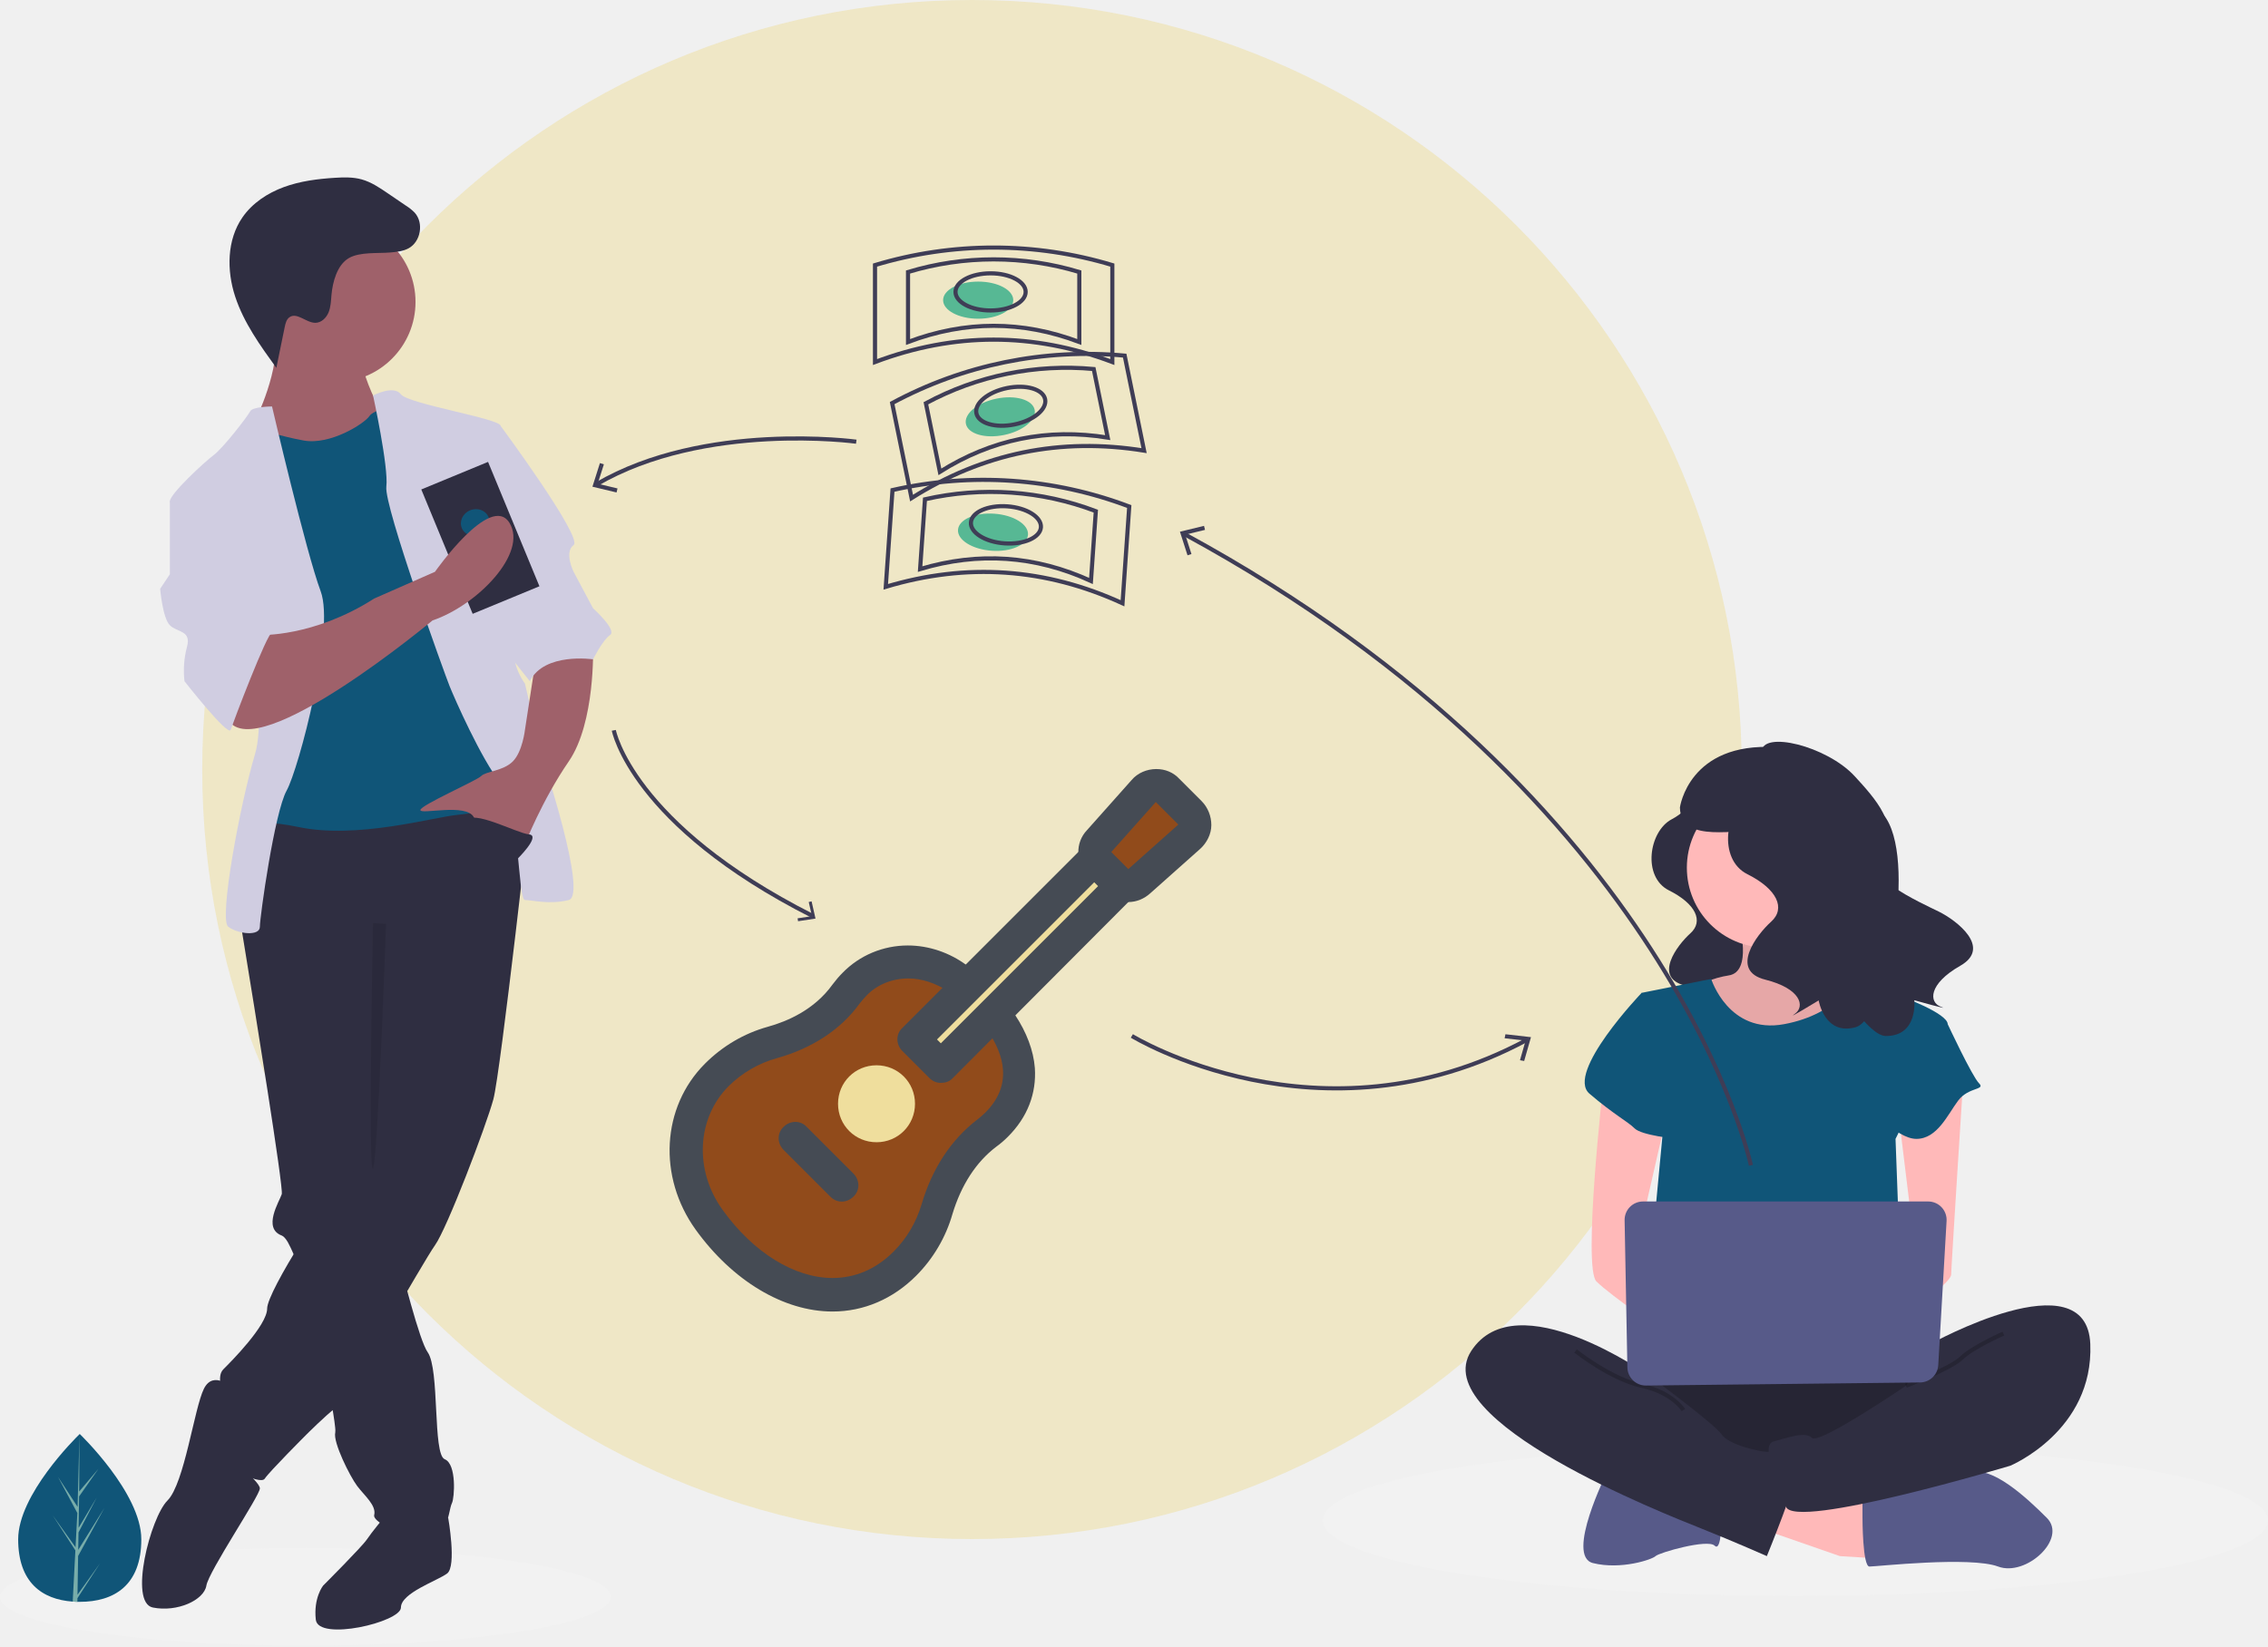
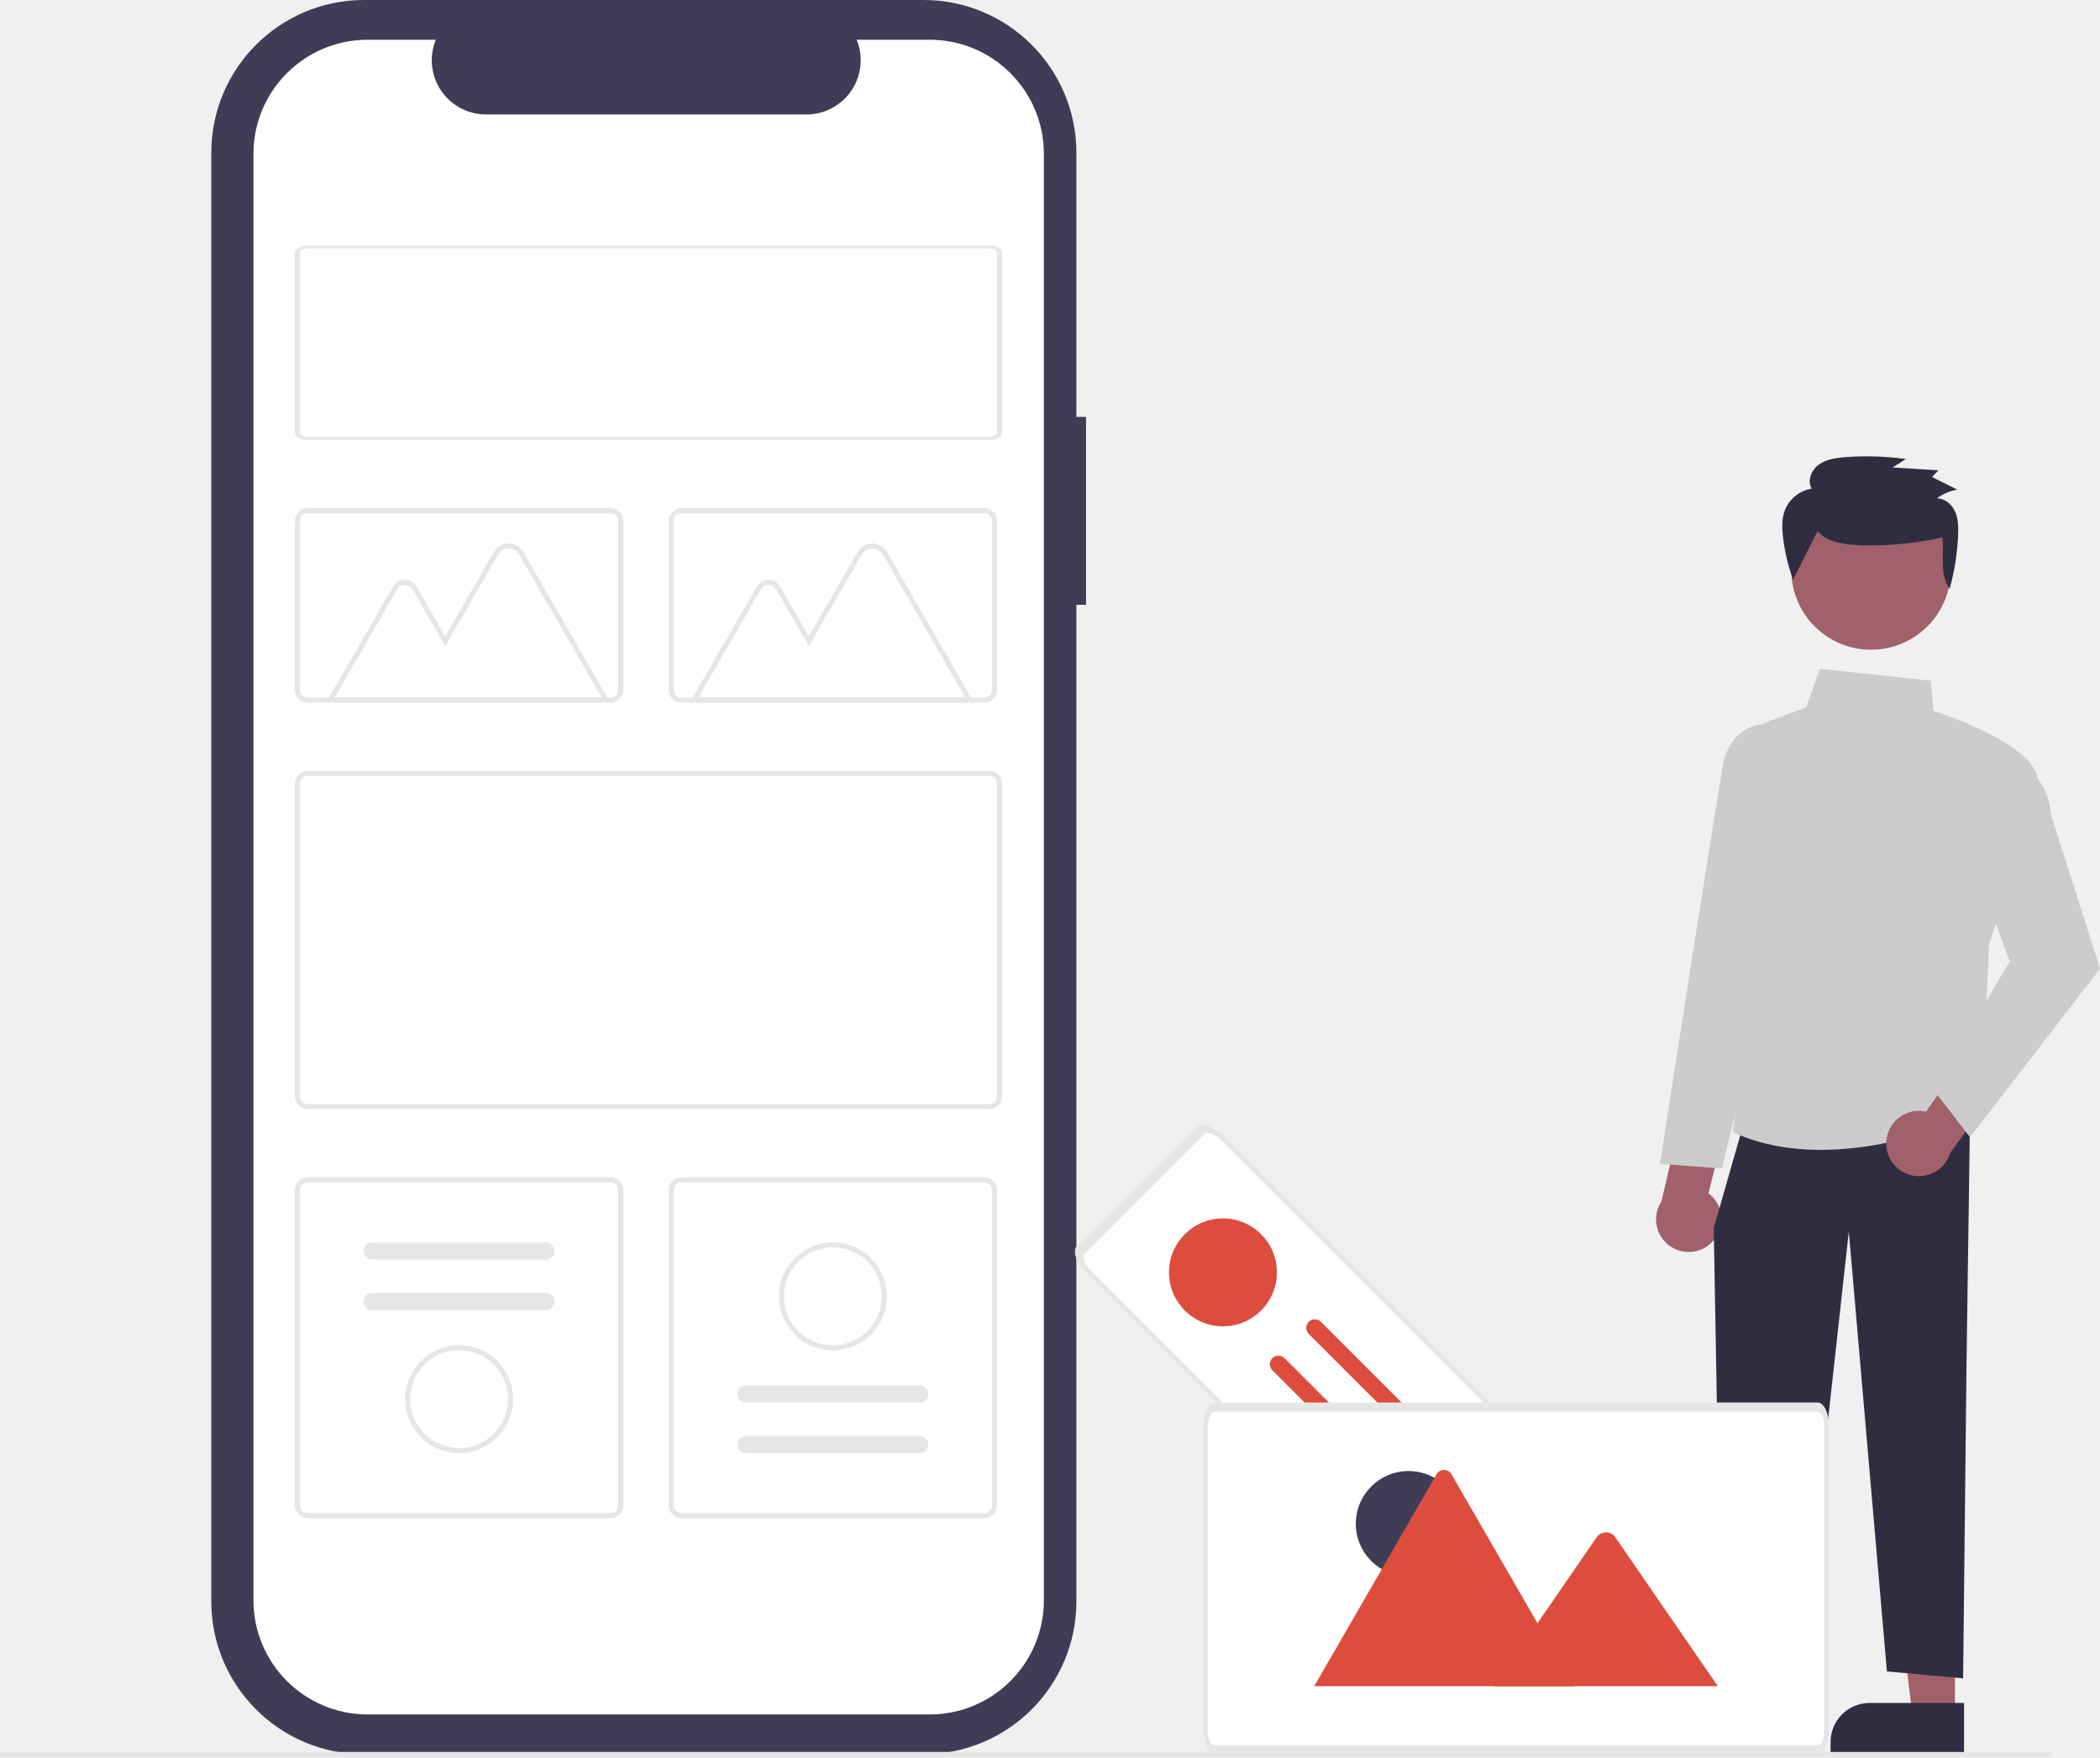
- <svg xmlns="http://www.w3.org/2000/svg" width="1099" height="798" viewBox="0 0 1099 798" fill="none">
-   <path d="M471 746C677.002 746 844 579.002 844 373C844 166.998 677.002 0 471 0C264.998 0 98 166.998 98 373C98 579.002 264.998 746 471 746Z" fill="#EFDE9D" fill-opacity="0.5" />
-   <path d="M148 797.68C229.738 797.68 296 787.078 296 774C296 760.922 229.738 750.32 148 750.32C66.262 750.32 0 760.922 0 774C0 787.078 66.262 797.68 148 797.68Z" fill="#F2F2F2" />
-   <path d="M870 773.609C996.473 773.609 1099 757.205 1099 736.969C1099 716.733 996.473 700.329 870 700.329C743.527 700.329 641 716.733 641 736.969C641 757.205 743.527 773.609 870 773.609Z" fill="#F2F2F2" />
-   <path d="M819.12 384.785C819.12 384.785 821.07 391.283 810.022 397.132C798.974 402.981 795.725 425.077 808.722 431.576C821.72 438.075 825.619 446.523 819.12 452.372C812.622 458.221 800.924 473.818 816.521 477.717C832.118 481.616 834.068 489.415 829.518 492.664C824.969 495.914 839.916 486.815 839.916 486.815C839.916 486.815 842.516 502.412 856.163 498.513C869.811 494.614 908.154 420.528 888.657 410.13C869.161 399.732 819.12 384.785 819.12 384.785Z" fill="#2F2E41" />
-   <path d="M842.675 447.537C842.675 447.537 849.416 471.131 837.619 472.816C830.298 473.957 823.361 476.848 817.396 481.243L839.304 509.893H879.751L905.031 484.613C905.031 484.613 871.325 459.334 878.066 444.166C884.807 428.999 842.675 447.537 842.675 447.537Z" fill="#FFB9B9" />
-   <path opacity="0.1" d="M842.675 447.537C842.675 447.537 849.416 471.131 837.619 472.816C830.298 473.957 823.361 476.848 817.396 481.243L839.304 509.893H879.751L905.031 484.613C905.031 484.613 871.325 459.334 878.066 444.166C884.807 428.999 842.675 447.537 842.675 447.537Z" fill="black" />
-   <path d="M852.787 740.779L891.549 754.261L918.513 755.946L916.828 732.352L861.213 715.904L852.787 740.779Z" fill="#FFB9B9" />
-   <path d="M902.503 735.723C902.503 735.723 902.503 759.317 905.874 759.317C909.244 759.317 954.747 754.261 968.23 759.317C981.712 764.373 1001.94 745.834 991.824 735.723C981.712 725.611 965.218 710.443 954.927 713.814C944.635 717.184 902.503 725.611 902.503 725.611V735.723Z" fill="#575A89" />
-   <path d="M778.634 713.814C778.634 713.814 758.41 754.261 771.892 757.631C785.375 761.002 800.542 755.946 802.228 754.261C803.913 752.576 827.507 745.834 830.878 749.205C834.248 752.576 834.248 735.723 834.248 735.723L778.634 713.814Z" fill="#575A89" />
-   <path d="M795.487 658.199C795.487 658.199 763.466 702.017 787.061 713.814C810.655 725.611 923.569 725.611 931.996 713.814C940.423 702.017 943.793 664.94 931.996 661.57C920.199 658.199 795.487 658.199 795.487 658.199Z" fill="#2F2E41" />
-   <path opacity="0.2" d="M795.487 658.199C795.487 658.199 763.466 702.017 787.061 713.814C810.655 725.611 923.569 725.611 931.996 713.814C940.423 702.017 943.793 664.94 931.996 661.57C920.199 658.199 795.487 658.199 795.487 658.199Z" fill="black" />
-   <path d="M856.157 459.334C877.565 459.334 894.919 441.98 894.919 420.572C894.919 399.165 877.565 381.81 856.157 381.81C834.75 381.81 817.396 399.165 817.396 420.572C817.396 441.98 834.75 459.334 856.157 459.334Z" fill="#FFB9B9" />
-   <path d="M795.487 481.243L829.193 474.502C829.193 474.502 837.619 501.466 864.584 496.411C891.549 491.355 898.29 474.502 898.29 474.502C898.29 474.502 918.513 482.928 920.199 482.928C921.884 482.928 943.793 491.355 943.793 496.411C943.793 501.466 918.513 552.025 918.513 552.025L921.884 643.031L797.172 639.661L805.599 550.34L795.487 481.243Z" fill="#105578" />
-   <path d="M776.949 525.061C776.949 525.061 766.837 614.381 773.578 621.122C780.319 627.864 807.284 646.402 807.284 646.402V626.178L793.802 600.899L807.284 541.914L776.949 525.061Z" fill="#FFB9B9" />
-   <path d="M951.377 522.533C951.377 522.533 945.478 614.381 945.478 617.752C945.478 621.123 930.311 632.92 925.255 632.92C920.199 632.92 916.828 624.493 916.828 624.493L928.625 611.011L920.199 541.914L951.377 522.533Z" fill="#FFB9B9" />
-   <path d="M935.367 651.458C935.367 651.458 1011.2 609.325 1012.89 651.458C1014.58 693.59 974.128 710.443 974.128 710.443C974.128 710.443 869.64 741.775 865.427 730.322C861.213 718.87 852.787 700.331 859.528 698.646C866.269 696.961 874.696 693.59 878.066 696.961C881.437 700.331 923.569 671.681 923.569 671.681L935.367 651.458Z" fill="#2F2E41" />
-   <path opacity="0.2" d="M970.758 646.402C970.758 646.402 955.59 653.143 950.534 658.199C945.478 663.255 923.569 671.681 923.569 671.681" stroke="black" stroke-width="2" stroke-miterlimit="10" />
-   <path d="M805.599 484.614L795.487 481.243C795.487 481.243 758.41 520.005 770.207 530.117C782.004 540.228 788.746 543.599 792.116 546.97C795.487 550.34 812.34 552.025 812.34 552.025L805.599 484.614Z" fill="#105578" />
-   <path d="M928.625 493.04L943.793 496.411C943.793 496.411 955.59 521.69 958.961 525.061C962.331 528.431 953.905 526.746 948.849 533.487C943.793 540.228 938.737 552.025 928.625 552.025C918.514 552.025 905.031 535.172 905.031 535.172L928.625 493.04Z" fill="#105578" />
-   <path d="M798.857 666.625C798.857 666.625 734.816 621.122 712.907 654.828C690.999 688.534 807.284 734.037 824.137 740.778C840.99 747.52 856.158 754.261 856.158 754.261C856.158 754.261 871.325 717.184 871.325 710.443C871.325 703.702 859.528 703.702 856.158 703.702C852.787 703.702 837.619 700.331 834.249 695.275C830.878 690.22 798.857 666.625 798.857 666.625Z" fill="#2F2E41" />
-   <path opacity="0.2" d="M763.466 654.828C763.466 654.828 780.319 668.311 795.487 671.681C810.655 675.052 815.711 683.478 815.711 683.478" stroke="black" stroke-width="2" stroke-miterlimit="10" />
-   <path d="M787.232 591.462L788.578 662.818C788.623 665.175 789.597 667.419 791.289 669.06C792.981 670.702 795.253 671.608 797.61 671.582L930.4 670.09C932.662 670.064 934.831 669.181 936.468 667.619C938.104 666.056 939.087 663.931 939.217 661.672L943.248 591.808C943.318 590.593 943.139 589.378 942.723 588.235C942.306 587.092 941.661 586.046 940.826 585.161C939.991 584.277 938.984 583.572 937.867 583.091C936.75 582.609 935.546 582.361 934.33 582.361H796.163C794.976 582.361 793.801 582.597 792.706 583.057C791.611 583.516 790.619 584.189 789.788 585.037C788.956 585.884 788.302 586.889 787.863 587.992C787.424 589.095 787.21 590.275 787.232 591.462V591.462Z" fill="#575A89" />
-   <path d="M858.229 371.88C858.229 371.88 860.388 379.079 848.149 385.559C835.911 392.038 832.311 416.516 846.71 423.715C861.108 430.914 865.428 440.274 858.229 446.753C851.029 453.232 838.07 470.511 855.349 474.83C872.627 479.15 874.787 487.789 869.748 491.389C864.708 494.989 881.266 484.91 881.266 484.91C881.266 484.91 884.146 502.188 899.265 497.868C914.383 493.549 929.468 415.028 912.615 394.805C896.945 376 858.229 371.88 858.229 371.88Z" fill="#2F2E41" />
-   <path d="M853.629 364.469C853.633 353.922 885.188 361.501 898.717 376.227C908.086 386.425 922.316 401.768 910.392 412.583C898.467 423.397 930.831 437.575 939.511 441.873C948.191 446.171 965.328 459.316 949.854 468.134C934.38 476.952 934.63 485.854 940.453 487.962C946.277 490.069 927.614 484.828 927.614 484.828C927.614 484.828 929.499 502.243 913.776 502.159C898.053 502.076 852.943 415.665 863.72 391.646C873.74 369.314 853.629 364.469 853.629 364.469Z" fill="#2F2E41" />
-   <path d="M860.465 362.158C818.267 359.617 814.032 391.381 814.032 391.381C814.323 409.763 843.515 400.806 851.622 403.546C861.404 396.51 880.258 383.196 893.742 373.695C883.952 366.802 872.42 362.804 860.465 362.158Z" fill="#2F2E41" />
-   <path d="M848.442 564.849C848.442 564.849 810.59 387.449 573.669 258.76" stroke="#3F3D56" stroke-width="2" stroke-miterlimit="10" />
-   <path d="M583.431 254.891L583.905 256.836L574.322 259.16L577.341 268.549L575.435 269.16L571.76 257.724L583.431 254.891Z" fill="#3F3D56" />
-   <path d="M297.432 354C297.432 354 306.091 399.586 393.743 443.953" stroke="#3F3D56" stroke-width="2" stroke-miterlimit="10" />
-   <path d="M386.711 446.524L386.496 445.114L393.44 444.063L391.883 437.213L393.274 436.899L395.168 445.242L386.711 446.524Z" fill="#3F3D56" />
-   <path d="M68.473 746.111C68.473 768.58 55.117 776.425 38.639 776.425C38.258 776.425 37.877 776.421 37.496 776.412C36.733 776.396 35.977 776.36 35.23 776.309C20.359 775.256 8.806 767.008 8.806 746.111C8.806 724.486 36.44 697.199 38.516 695.18L38.52 695.176C38.6 695.098 38.64 695.06 38.64 695.06C38.64 695.06 68.473 723.643 68.473 746.111Z" fill="#105578" />
-   <path d="M37.552 772.988L48.464 757.741L37.525 774.662L37.496 776.413C36.733 776.396 35.977 776.36 35.229 776.309L36.406 753.829L36.396 753.655L36.416 753.622L36.527 751.499L25.561 734.536L36.562 749.907L36.587 750.358L37.476 733.373L28.088 715.845L37.591 730.392L38.516 695.18L38.519 695.06V695.176L38.365 722.943L47.712 711.935L38.327 725.335L38.08 740.542L46.806 725.948L38.043 742.78L37.905 751.234L50.574 730.921L37.858 754.184L37.552 772.988Z" fill="#78ADAA" />
-   <path d="M210.773 740.291L217.155 735.549C217.155 735.549 221.379 759.146 216.665 762.681C211.952 766.217 194.275 772.109 194.275 779.18C194.275 786.251 154.207 795.678 153.028 785.072C151.85 774.466 156.564 768.574 156.564 768.574C156.564 768.574 175.419 749.718 177.776 746.183C180.133 742.647 186.025 735.577 186.025 735.577L210.773 740.291Z" fill="#2F2E41" />
-   <path d="M116.497 446.854C116.497 446.854 116.673 447.891 116.98 449.788C117.263 451.473 117.651 453.854 118.123 456.788C123.072 486.992 137.509 575.907 136.53 578.841C135.352 582.377 127.103 595.34 136.53 598.875C137.438 599.217 138.416 600.325 139.465 602.069C141.489 605.825 143.158 609.763 144.45 613.83C150.071 630.14 156.081 656.243 159.558 674.32C161.078 682.263 162.115 688.65 162.421 691.997C162.528 692.771 162.54 693.554 162.457 694.331C161.278 699.044 169.527 715.543 173.063 720.257C176.598 724.97 182.49 729.684 181.312 734.398C180.133 739.112 210.773 752.075 214.309 743.826C217.844 735.577 217.844 730.863 219.023 728.506C220.201 726.149 221.38 709.651 215.487 707.294C209.595 704.937 213.13 663.691 207.238 655.441C205.27 652.695 202.265 643.397 199.118 632.214C197.881 627.83 196.632 623.163 195.406 618.485C190.433 599.311 186.026 580.02 186.026 580.02L187.204 442.14L122.389 433.891L120.727 437.556L117.416 444.827L116.497 446.854Z" fill="#2F2E41" />
-   <path d="M112.961 673.118C112.961 673.118 103.533 663.691 98.82 673.118C94.106 682.546 89.392 719.078 81.143 727.327C72.893 735.577 62.287 776.823 74.072 779.18C85.856 781.537 98.82 775.644 99.998 768.574C101.176 761.503 125.924 724.971 125.924 721.435C125.924 717.9 109.426 704.937 109.426 704.937L112.961 673.118Z" fill="#2F2E41" />
-   <path d="M257.912 382.038C257.912 382.038 242.592 519.918 239.056 532.881C235.521 545.844 216.666 595.34 210.773 603.589C204.881 611.838 167.17 679.01 162.456 682.546C157.743 686.081 148.315 695.509 148.315 695.509C148.315 695.509 130.638 713.186 128.281 716.721C125.924 720.257 105.89 709.65 104.712 702.58C103.533 695.509 105.89 683.724 107.069 679.01C108.247 674.297 104.712 667.226 108.247 663.69C111.783 660.155 129.459 642.478 129.459 634.229C129.459 625.98 160.099 577.663 171.884 567.057C183.669 556.45 181.312 538.774 181.312 538.774V466.887L116.496 446.854C116.496 446.854 120.032 390.287 128.281 390.287C136.53 390.287 244.949 371.432 257.912 382.038Z" fill="#2F2E41" />
-   <path d="M162.456 185.235C183.934 185.235 201.345 167.824 201.345 146.346C201.345 124.868 183.934 107.457 162.456 107.457C140.978 107.457 123.567 124.868 123.567 146.346C123.567 167.824 140.978 185.235 162.456 185.235Z" fill="#9F616A" />
-   <path d="M175.419 176.986C175.419 176.986 180.133 194.663 186.025 199.377C191.918 204.091 170.705 224.125 170.705 224.125L130.638 226.481L123.567 204.091C123.567 204.091 136.53 178.165 132.995 161.666C129.459 145.168 175.419 176.986 175.419 176.986Z" fill="#9F616A" />
-   <path d="M191.918 197.02C191.918 197.02 181.312 198.198 178.955 201.734C176.598 205.269 160.1 215.875 147.137 213.518C134.173 211.162 125.924 207.626 123.567 208.805C121.21 209.983 116.497 234.731 116.497 234.731L129.46 272.442L127.103 376.146L123.567 404.429C123.567 404.429 116.497 395.001 144.78 400.894C173.063 406.786 209.595 396.18 221.38 395.001C233.164 393.823 253.198 390.288 254.377 383.217C255.555 376.146 250.841 350.22 250.841 350.22L231.986 271.263L220.201 228.838L191.918 197.02Z" fill="#105578" />
-   <path d="M180.771 191.701C180.771 191.701 190.739 186.414 194.275 191.128C197.81 195.842 242.592 202.912 242.592 206.448C242.592 209.983 252.019 305.438 249.663 313.688C247.306 321.937 254.376 331.365 254.376 331.365L262.626 366.718C262.626 366.718 285.016 433.891 275.589 436.248C266.161 438.605 257.912 436.248 254.376 436.248C250.841 436.248 252.019 391.466 242.592 379.682C233.164 367.897 220.201 338.435 217.844 332.543C215.487 326.651 186.026 245.337 187.204 235.909C188.383 226.482 180.771 191.701 180.771 191.701Z" fill="#D0CDE1" />
-   <path d="M131.816 197.02C131.816 197.02 122.388 197.02 121.21 199.377C120.032 201.734 108.247 217.054 103.533 220.589C98.819 224.125 82.321 239.445 82.321 242.98C82.321 246.515 116.496 272.442 116.496 272.442C116.496 272.442 130.638 341.971 123.567 365.54C116.496 389.109 105.89 445.675 110.604 449.211C115.318 452.746 125.924 453.925 125.924 449.211C125.924 444.497 132.995 393.823 138.887 383.217C144.779 372.611 162.456 305.438 155.385 286.583C148.315 267.728 131.816 197.02 131.816 197.02Z" fill="#D0CDE1" />
-   <path d="M287.373 313.688C287.373 313.688 288.552 350.22 275.589 369.075C262.626 387.931 254.376 409.143 254.376 409.143C254.376 409.143 233.164 403.251 229.629 396.18C226.093 389.109 203.703 395.001 203.703 392.644C203.703 390.287 230.807 378.503 233.164 376.146C235.521 373.789 243.77 373.789 248.484 369.075C253.198 364.361 254.376 353.755 254.376 353.755L259.09 323.115L287.373 313.688Z" fill="#9F616A" />
-   <path d="M189.241 122.368C192.233 122.096 195.319 121.797 197.963 120.371C203.887 117.176 205.458 108.077 200.948 103.08C199.705 101.809 198.314 100.691 196.805 99.749L187.847 93.652C183.885 90.955 179.83 88.214 175.209 86.943C171.03 85.793 166.615 85.911 162.289 86.18C153.89 86.702 145.44 87.781 137.54 90.68C129.641 93.58 122.272 98.431 117.488 105.354C109.903 116.328 109.799 131.128 113.976 143.798C118.154 156.467 126.089 167.499 133.908 178.308L137.965 158.513C138.326 156.75 138.793 154.817 140.26 153.774C143.904 151.18 148.362 156.505 152.835 156.471C155.709 156.449 158.122 154.085 159.211 151.425C160.301 148.765 160.372 145.82 160.624 142.957C161.158 136.892 163.278 128.454 169.021 125.11C174.372 121.994 183.226 122.914 189.241 122.368Z" fill="#2F2E41" />
-   <path opacity="0.1" d="M187.059 447.805C187.059 447.805 183.079 562.932 180.722 566.467C178.365 570.003 180.722 447.443 180.722 447.443L187.059 447.805Z" fill="black" />
-   <path d="M233.164 206.448H242.592C242.592 206.448 282.659 260.657 277.946 264.192C273.232 267.727 277.946 277.155 277.946 277.155L287.373 294.832C287.373 294.832 299.158 305.438 295.622 307.795C292.087 310.152 287.373 319.58 287.373 319.58C287.373 319.58 263.804 316.044 256.733 330.186L241.449 310.89L233.164 206.448Z" fill="#D0CDE1" />
-   <path d="M236.496 223.884L204.146 237.243L229.041 297.529L261.391 284.17L236.496 223.884Z" fill="#2F2E41" />
-   <path d="M232.705 259.242C236.278 257.766 238.076 253.909 236.72 250.627C235.365 247.344 231.369 245.879 227.796 247.355C224.222 248.83 222.425 252.687 223.78 255.97C225.136 259.253 229.131 260.718 232.705 259.242Z" fill="#105578" />
-   <path d="M209.595 300.725C209.595 300.725 124.745 371.432 110.604 349.041C96.462 326.651 125.924 307.795 125.924 307.795C125.924 307.795 151.85 308.974 181.312 290.118L210.773 277.155C210.773 277.155 237.669 238.756 246.835 253.378C256 268 231.189 293.449 209.595 300.725Z" fill="#9F616A" />
-   <path d="M95.284 238.266L82.321 242.98V278.334L77.607 285.405C77.607 285.405 78.785 299.546 82.321 303.081C85.856 306.617 92.927 305.438 90.57 313.688C89.153 319.066 88.754 324.661 89.391 330.186C89.391 330.186 110.604 357.291 111.782 353.755C112.961 350.22 129.459 306.617 131.816 306.617C134.173 306.617 108.247 238.266 108.247 238.266H95.284Z" fill="#D0CDE1" />
-   <path d="M250.252 416.803C250.252 416.803 262.437 405.018 256.344 404.429C250.252 403.84 229.039 392.055 225.504 397.947C221.969 403.84 250.252 416.803 250.252 416.803Z" fill="#2F2E41" />
-   <path d="M474 154.486C483.389 154.486 491 150.457 491 145.486C491 140.516 483.389 136.486 474 136.486C464.611 136.486 457 140.516 457 145.486C457 150.457 464.611 154.486 474 154.486Z" fill="#57B894" />
-   <path d="M539 175.486C500.667 161.009 462.333 161.009 424 175.486V128.487C461.498 117.171 501.502 117.171 539 128.487V175.486Z" stroke="#3F3D56" stroke-width="2" stroke-miterlimit="10" />
-   <path d="M523 165.767C495.333 155.317 467.667 155.317 440 165.767V131.845C467.064 123.678 495.936 123.678 523 131.845V165.767Z" stroke="#3F3D56" stroke-width="2" stroke-miterlimit="10" />
-   <path d="M480 150.486C489.389 150.486 497 146.457 497 141.486C497 136.516 489.389 132.486 480 132.486C470.611 132.486 463 136.516 463 141.486C463 146.457 470.611 150.486 480 150.486Z" stroke="#3F3D56" stroke-width="2" stroke-miterlimit="10" />
-   <path d="M486.5 210.85C495.699 208.973 502.351 203.503 501.357 198.632C500.363 193.762 492.099 191.336 482.9 193.214C473.701 195.091 467.049 200.561 468.043 205.431C469.037 210.302 477.301 212.728 486.5 210.85Z" fill="#57B894" />
-   <path d="M554.386 218.427C513.932 211.908 476.373 219.574 441.709 241.425L432.311 195.374C466.789 176.788 505.984 168.789 544.988 172.377L554.386 218.427Z" stroke="#3F3D56" stroke-width="2" stroke-miterlimit="10" />
-   <path d="M536.766 212.104C507.569 207.398 480.461 212.931 455.443 228.701L448.659 195.465C473.543 182.051 501.832 176.277 529.983 178.867L536.766 212.104Z" stroke="#3F3D56" stroke-width="2" stroke-miterlimit="10" />
-   <path d="M491.579 205.731C500.778 203.853 507.43 198.383 506.436 193.513C505.442 188.643 497.179 186.217 487.979 188.095C478.78 189.972 472.129 195.442 473.123 200.312C474.117 205.183 482.38 207.609 491.579 205.731Z" stroke="#3F3D56" stroke-width="2" stroke-miterlimit="10" />
-   <path d="M498.134 259.151C498.479 254.193 491.166 249.645 481.799 248.993C472.433 248.341 464.561 251.832 464.216 256.791C463.871 261.75 471.184 266.298 480.55 266.949C489.916 267.601 497.789 264.11 498.134 259.151Z" fill="#57B894" />
-   <path d="M543.935 292.411C506.7 275.307 468.459 272.646 429.213 284.428L432.476 237.541C470.669 228.856 510.576 231.633 547.198 245.525L543.935 292.411Z" stroke="#3F3D56" stroke-width="2" stroke-miterlimit="10" />
-   <path d="M528.649 281.604C501.774 269.259 474.174 267.339 445.849 275.842L448.204 242.002C475.77 235.734 504.572 237.738 531.004 247.764L528.649 281.604Z" stroke="#3F3D56" stroke-width="2" stroke-miterlimit="10" />
-   <path d="M504.397 255.578C504.742 250.619 497.429 246.071 488.063 245.419C478.696 244.767 470.824 248.259 470.479 253.217C470.134 258.176 477.447 262.724 486.813 263.376C496.179 264.027 504.052 260.536 504.397 255.578Z" stroke="#3F3D56" stroke-width="2" stroke-miterlimit="10" />
-   <path d="M414.922 214.092C414.922 214.092 341.426 204.037 288.94 234.796" stroke="#3F3D56" stroke-width="2" stroke-miterlimit="10" />
-   <path d="M290.708 224.459L292.617 225.063L289.633 234.462L299.227 236.751L298.76 238.698L287.077 235.907L290.708 224.459Z" fill="#3F3D56" />
-   <path d="M414.075 477.191C412.477 478.789 411.145 480.388 410.079 481.986C401.288 493.708 388.5 501.434 374.381 505.43C364.524 508.094 355.2 513.422 347.474 521.148C328.825 539.796 328.026 569.634 343.744 591.479C369.319 627.178 410.079 641.297 438.851 612.792C446.31 605.332 451.639 596.275 454.569 586.417C458.832 572.032 466.557 558.711 478.546 549.653C480.144 548.321 481.743 546.989 483.341 545.391C505.186 523.546 491.333 494.241 464.16 474.527C448.442 462.805 427.129 463.604 414.075 477.191Z" fill="#914B1B" />
-   <path d="M424.732 516.353C414.342 516.353 406.083 524.612 406.083 535.001C406.083 545.391 414.342 553.65 424.732 553.65C435.122 553.65 443.38 545.391 443.38 535.001C443.38 524.612 435.122 516.353 424.732 516.353Z" fill="#EFDE9D" />
-   <path d="M403.42 635.703C379.71 635.703 354.934 620.784 337.085 596.009C318.703 570.434 320.568 536.6 341.614 515.554C350.139 507.029 360.529 500.902 371.984 497.705C381.575 495.041 394.629 489.446 403.42 477.191C405.019 475.06 406.617 473.195 408.215 471.597C416.474 463.072 427.93 458.277 439.918 458.277C450.041 458.277 460.165 461.74 468.423 467.867C488.137 482.52 500.126 500.635 501.458 517.685C502.257 529.94 497.994 541.395 488.404 550.986C486.539 552.851 484.674 554.449 482.809 555.781C472.952 563.241 465.759 574.43 461.497 588.549C458.3 599.738 452.173 610.128 443.914 618.387C432.725 629.576 418.605 635.703 403.42 635.703ZM440.184 474.261C432.458 474.261 424.999 477.191 419.937 482.52C418.605 483.852 417.54 485.184 416.474 486.516C407.416 499.037 393.563 508.095 376.513 512.89C367.722 515.288 359.463 520.083 353.069 526.477C337.618 541.928 336.286 567.237 350.139 586.418C365.058 607.198 385.038 619.452 403.42 619.452C414.343 619.452 424.466 615.19 432.991 606.665C439.385 600.271 443.914 592.545 446.578 583.754C451.64 566.438 460.964 552.318 473.485 542.727C474.817 541.662 476.149 540.596 477.481 539.264C483.608 533.137 486.539 526.21 486.006 518.484C485.207 506.23 475.083 491.844 459.365 480.388C453.505 476.659 446.844 474.261 440.184 474.261Z" fill="#454B54" />
-   <path d="M442.571 503.939L529.977 416.53L543.164 429.716L455.758 517.125L442.571 503.939Z" fill="#EFDE9D" />
-   <path d="M576.318 405.528L552.075 427.107C548.879 430.037 544.083 429.771 541.153 426.84L532.894 418.582C529.964 415.651 529.697 410.856 532.628 407.659L554.207 383.416C557.137 379.953 562.465 379.953 565.929 383.15L576.585 393.806C579.782 397.003 579.515 402.331 576.318 405.528Z" fill="#914B1B" />
-   <path d="M546.744 437.231C542.482 437.231 538.486 435.632 535.555 432.435L527.297 424.177C521.169 418.049 520.903 408.459 526.764 402.331L548.343 378.088C551.273 374.625 555.802 372.76 560.331 372.76C564.594 372.76 568.59 374.359 571.52 377.556L582.176 388.212C585.373 391.409 586.972 395.671 586.972 399.934C586.972 404.196 584.841 408.459 581.644 411.389L557.401 432.968C554.47 435.632 550.741 437.231 546.744 437.231ZM560.065 388.745L538.486 412.988L546.744 421.246L570.987 399.667L560.065 388.745Z" fill="#454B54" />
-   <path d="M455.901 524.878C453.77 524.878 451.905 524.079 450.307 522.48L437.253 509.426C434.056 506.23 434.056 501.168 437.253 498.237L524.634 410.856C527.831 407.659 532.893 407.659 535.823 410.856L548.877 423.91C552.074 427.107 552.074 432.169 548.877 435.099L461.496 522.747C459.897 524.345 458.033 524.878 455.901 524.878ZM454.037 503.832L455.901 505.697L532.094 429.505L530.229 427.64L454.037 503.832ZM407.948 582.422C405.817 582.422 403.952 581.623 402.354 580.024L379.709 557.38C376.512 554.183 376.512 549.121 379.709 546.191C382.906 542.994 387.968 542.994 390.898 546.191L413.543 568.835C416.74 572.032 416.74 577.094 413.543 580.024C411.944 581.623 409.813 582.422 407.948 582.422Z" fill="#454B54" />
-   <path d="M548.459 502.128C548.459 502.128 639.404 557.875 739.584 504.2" stroke="#3F3D56" stroke-width="2" stroke-miterlimit="10" />
-   <path d="M738.561 514.269L736.533 513.895L739.246 504.41L729.086 503.254L729.489 501.306L741.863 502.717L738.561 514.269Z" fill="#3F3D56" />
+ <svg xmlns="http://www.w3.org/2000/svg" id="b98a272f-6f4b-42b8-9340-78d62e517c68" data-name="Layer 1" width="800.53" height="669.894" viewBox="0 0 800.53 669.894">
+   <path id="f3ece1e0-ef03-419f-b8e8-18bd41cf5781" data-name="Path 663" d="M613.735,273.974h-3.674V173.313a58.26,58.26,0,0,0-58.26-58.26H338.537a58.26,58.26,0,0,0-58.26,58.26h0V725.547a58.26,58.26,0,0,0,58.26,58.26H551.801a58.26,58.26,0,0,0,58.26-58.26h0V345.626h3.674Z" transform="translate(-199.735 -115.053)" fill="#3f3d56" />
+   <path id="e480e001-9f57-4dea-b53d-7fffcfd996e5" data-name="Path 664" d="M554.152,130.21H526.313a20.671,20.671,0,0,1-19.138,28.477H384.999a20.67,20.67,0,0,1-19.136-28.477h-26a43.508,43.508,0,0,0-43.508,43.508V725.144a43.508,43.508,0,0,0,43.508,43.506H554.152a43.508,43.508,0,0,0,43.511-43.505v-.001h0V173.718a43.508,43.508,0,0,0-43.508-43.508Z" transform="translate(-199.735 -115.053)" fill="#fff" />
+   <path id="ba49744f-f082-4b9b-8fe0-04dfc5c87207" data-name="Path 667" d="M576.92,537.873H316.987a4.819,4.819,0,0,1-4.814-4.814V413.707a4.819,4.819,0,0,1,4.814-4.814H576.92a4.819,4.819,0,0,1,4.814,4.814V533.06A4.819,4.819,0,0,1,576.92,537.873ZM316.987,410.819a2.891,2.891,0,0,0-2.888,2.888V533.06a2.891,2.891,0,0,0,2.888,2.888H576.92a2.891,2.891,0,0,0,2.888-2.888V413.707a2.891,2.891,0,0,0-2.888-2.888Z" transform="translate(-199.735 -115.053)" fill="#e6e6e6" />
+   <path id="a7dd5626-229a-40eb-a33d-aa1cc336dbcf" data-name="Path 668" d="M574.991,382.877H459.469a4.819,4.819,0,0,1-4.814-4.814V313.584a4.819,4.819,0,0,1,4.814-4.814H574.991a4.819,4.819,0,0,1,4.814,4.814v64.478A4.819,4.819,0,0,1,574.991,382.877Zm-115.526-72.18a2.891,2.891,0,0,0-2.888,2.888v64.478a2.891,2.891,0,0,0,2.888,2.888H574.991a2.891,2.891,0,0,0,2.888-2.888V313.584a2.891,2.891,0,0,0-2.888-2.888Z" transform="translate(-199.735 -115.053)" fill="#e6e6e6" />
+   <path id="a16314f7-f00c-4976-916e-e84ba52f898d" data-name="Path 669" d="M432.513,693.832H316.987a4.819,4.819,0,0,1-4.814-4.814V568.703a4.819,4.819,0,0,1,4.814-4.813H432.513a4.819,4.819,0,0,1,4.814,4.813V689.019a4.819,4.819,0,0,1-4.814,4.814ZM316.987,565.815a2.891,2.891,0,0,0-2.888,2.888V689.019a2.891,2.891,0,0,0,2.888,2.888H432.513a2.891,2.891,0,0,0,2.888-2.888V568.703a2.891,2.891,0,0,0-2.888-2.888Z" transform="translate(-199.735 -115.053)" fill="#e6e6e6" />
+   <path id="ff458f63-8b5f-47e8-b083-2ad22e87cfd3" data-name="Path 670" d="M574.991,693.832H459.469a4.819,4.819,0,0,1-4.814-4.814V568.703a4.819,4.819,0,0,1,4.814-4.813H574.991a4.819,4.819,0,0,1,4.814,4.814V689.019a4.819,4.819,0,0,1-4.814,4.814ZM459.469,565.815a2.891,2.891,0,0,0-2.888,2.888V689.019a2.891,2.891,0,0,0,2.888,2.888H574.991a2.891,2.891,0,0,0,2.888-2.888V568.703a2.891,2.891,0,0,0-2.888-2.888Z" transform="translate(-199.735 -115.053)" fill="#e6e6e6" />
+   <g id="efd36987-4445-4d6c-a721-ed725b3ae6b1" data-name="Group 37">
+     <path id="ae80ce67-d658-4942-93d1-f9f8c2502a32" data-name="Path 703" d="M789.97,776.56l-175.745-175.745c-4.043-4.043-5.793-8.842-3.919-10.727l45.594-45.594c1.884-1.874,6.681-.121,10.727,3.919l175.744,175.744c4.042,4.042,5.793,8.842,3.919,10.727l-45.593,45.593C798.811,782.352,794.014,780.599,789.97,776.56Z" transform="translate(-199.735 -115.053)" fill="#fff" />
+     <circle id="a536dc17-fdb9-4c75-a356-ceb06d58c2db" data-name="Ellipse 88" cx="466.195" cy="485.066" r="20.571" fill="#dc4d3e" opacity="0.997" style="isolation:isolate" />
+     <path id="f2dd04dc-09c3-4238-ac75-54c3277f7a5e" data-name="Path 703" d="M789.97,776.56l-175.745-175.745c-4.043-4.043-5.793-8.842-3.919-10.727l45.594-45.594c1.884-1.874,6.681-.121,10.727,3.919l175.744,175.744c4.042,4.042,5.793,8.842,3.919,10.727l-45.593,45.593C798.811,782.352,794.014,780.599,789.97,776.56Zm-124.706-226.784c-2.425-2.425-5.306-3.476-6.436-2.352l-45.593,45.593c-1.127,1.127-.073,4.009,2.352,6.436L791.331,775.197c2.425,2.425,5.306,3.476,6.436,2.352l45.594-45.594c1.127-1.127.073-4.009-2.352-6.436Z" transform="translate(-199.735 -115.053)" fill="#e6e6e6" />
+     <path id="bee22ee7-13f1-45a2-8f8b-e029916d096c" data-name="Path 705" d="M703.264,618.966a3.268,3.268,0,0,0-4.622,4.622L809.036,733.982a3.268,3.268,0,0,0,4.622-4.622Z" transform="translate(-199.735 -115.053)" fill="#dc4d3e" />
+     <path id="be4d3839-d4d1-4f21-bbff-0cb80c648cd9" data-name="Path 706" d="M689.399,632.831a3.268,3.268,0,1,0-4.622,4.622l110.394,110.394a3.268,3.268,0,0,0,4.622-4.622Z" transform="translate(-199.735 -115.053)" fill="#dc4d3e" />
+   </g>
+   <path id="abaeedc8-d03c-4b96-8b61-dc05a7eae213" data-name="Path 677" d="M432.411,382.889H324.038l25.5-44.175a5.208,5.208,0,0,1,9.021,0l10.895,18.871,18.528-32.089a6.52,6.52,0,0,1,11.294,0Zm-105.039-1.925h101.7l-31.468-54.5a4.594,4.594,0,0,0-7.958,0l-20.189,34.972-12.563-21.759a3.282,3.282,0,0,0-5.685,0Z" transform="translate(-199.735 -115.053)" fill="#e6e6e6" />
+   <path id="b22cd124-c328-4932-b3c3-ba3965d6dab6" data-name="Path 678" d="M571.042,382.889H462.669l25.5-44.175a5.208,5.208,0,0,1,9.021,0l10.894,18.871,18.529-32.089a6.52,6.52,0,0,1,11.294,0Zm-105.039-1.925h101.7l-31.468-54.5a4.594,4.594,0,0,0-7.958,0L508.084,361.436l-12.563-21.759a3.282,3.282,0,0,0-5.685,0Z" transform="translate(-199.735 -115.053)" fill="#e6e6e6" />
+   <path id="b550759e-d036-41c8-9300-04702c07481c" data-name="Path 679" d="M432.513,382.877H316.987a4.819,4.819,0,0,1-4.814-4.814V313.584a4.819,4.819,0,0,1,4.814-4.814H432.513a4.819,4.819,0,0,1,4.814,4.814v64.478a4.819,4.819,0,0,1-4.814,4.814Zm-115.526-72.18a2.891,2.891,0,0,0-2.888,2.888v64.478a2.891,2.891,0,0,0,2.888,2.888H432.513a2.891,2.891,0,0,0,2.888-2.888V313.584a2.891,2.891,0,0,0-2.888-2.888Z" transform="translate(-199.735 -115.053)" fill="#e6e6e6" />
+   <path id="a463ccbc-2a3f-4db8-a48a-3e1bf6d17a5c" data-name="Path 680" d="M341.604,588.702a3.268,3.268,0,1,0,0,6.536h66.293a3.268,3.268,0,0,0,0-6.536Z" transform="translate(-199.735 -115.053)" fill="#e6e6e6" />
+   <path id="a58e7c76-5590-426a-8c04-70a53a50dbe0" data-name="Path 681" d="M341.604,607.956a3.268,3.268,0,1,0,0,6.536h66.293a3.268,3.268,0,0,0,0-6.536Z" transform="translate(-199.735 -115.053)" fill="#e6e6e6" />
+   <path id="a7930865-63b0-4d5a-bc4b-67c15fb4df22" data-name="Path 682" d="M374.751,669.02a20.57,20.57,0,1,1,20.57-20.571h0A20.594,20.594,0,0,1,374.751,669.02Zm0-39.216a18.645,18.645,0,1,0,18.645,18.645h0a18.667,18.667,0,0,0-18.645-18.643Z" transform="translate(-199.735 -115.053)" fill="#e6e6e6" />
+   <path id="ad955a95-e121-4780-a74e-b432a3252564" data-name="Path 683" d="M550.382,669.022a3.268,3.268,0,1,0,0-6.536h-66.3a3.268,3.268,0,0,0,0,6.536Z" transform="translate(-199.735 -115.053)" fill="#e6e6e6" />
+   <path id="a7c66777-abee-4d81-bb93-449ee7f11fb0" data-name="Path 684" d="M550.382,649.766a3.268,3.268,0,1,0,0-6.536h-66.3a3.268,3.268,0,0,0,0,6.536Z" transform="translate(-199.735 -115.053)" fill="#e6e6e6" />
+   <g id="b7b1963f-580a-432b-accc-2d0244cec1c5" data-name="Group 40">
+     <path id="ef92db75-82b1-4bdc-bb35-3743c646513c" data-name="Path 686" d="M880.269,768.898H864.082l-7.7-62.434h23.89Z" transform="translate(-199.735 -115.053)" fill="#a0616a" />
+     <path id="be98cec8-ca71-46b0-afdd-2a884d94ea8b" data-name="Path 687" d="M847.752,764.272h35.985v19.655H832.865v-4.768A14.887,14.887,0,0,1,847.752,764.272Z" transform="translate(-199.735 -115.053)" fill="#2f2e41" />
+     <path id="abfee3c5-ff11-48c7-921c-6c90de4fadef" data-name="Path 688" d="M944.963,768.898H928.777l-7.7-62.434h23.89Z" transform="translate(-199.735 -115.053)" fill="#a0616a" />
+     <path id="fd19061e-e10a-4611-97bb-4a155c9edfee" data-name="Path 689" d="M912.447,764.272H948.432v19.655H897.56v-4.768A14.887,14.887,0,0,1,912.447,764.272Z" transform="translate(-199.735 -115.053)" fill="#2f2e41" />
+     <path id="a70ff991-d3b0-4688-a8cf-70f68c9b4702" data-name="Path 690" d="M852.068,588.915a12.38,12.38,0,0,0-1.067-18.954l6.935-27.428-15.64-8.279-9.249,38.871a12.447,12.447,0,0,0,19.022,15.79Z" transform="translate(-199.735 -115.053)" fill="#a0616a" />
+     <path id="a858fd09-61d6-4242-9d67-7403c8362434" data-name="Path 691" d="M950.72,541.008l-1.32,92.421-1.318,121.467-29.046-2.641L904.51,584.578,886.026,752.255H856.038l-3.02-169,10.564-36.966Z" transform="translate(-199.735 -115.053)" fill="#2f2e41" />
+     <path id="eb821483-141e-4d8c-b2c3-be9c70c9f779" data-name="Path 692" d="M860.682,546.853l-.425-.192,16.554-113.227-8.416-34.223a7.49,7.49,0,0,1,4.642-8.8l15.142-5.678,5.349-14.711,42.206,4.548,1.038,11.5c4.574,1.467,42.237,14.01,39.638,28.3-2.565,14.107-17.709,58.489-18.478,60.738l-2.65,63.65-.326.163c-.393.2-29.484,14.5-61.089,14.5C882.74,553.418,871.292,551.643,860.682,546.853Z" transform="translate(-199.735 -115.053)" fill="#ccc" />
+     <path id="aa45b358-6308-4c73-8d1d-00728ecfcc3a" data-name="Path 693" d="M832.499,558.738l13.306-85.162c.079-.5,7.952-50.355,10.563-66.02,2.7-16.173,15.216-16.36,15.342-16.36h6.89l8.059,36.265-15.877,72.764-14.647,60.3Z" transform="translate(-199.735 -115.053)" fill="#ccc" />
+     <path id="b7fe92b4-de1b-4200-a6c6-8b9f915710d4" data-name="Path 694" d="M918.811,550.333a12.381,12.381,0,0,1,15.115-11.486l16.372-23.073,16.448,6.529-23.578,32.258a12.447,12.447,0,0,1-24.357-4.23Z" transform="translate(-199.735 -115.053)" fill="#a0616a" />
+     <path id="ac6373f4-3eaa-40bf-871f-e19bddead59b" data-name="Path 695" d="M936.771,530.491l29.111-48.957-11.86-31.625,16.152-43.074.6.256c.391.167,9.568,4.263,10.929,18.93l18.562,58.337-49.539,64.267Z" transform="translate(-199.735 -115.053)" fill="#ccc" />
+     <circle id="b6d36705-587c-43da-a8ac-ac3efa3ab058" data-name="Ellipse 109" cx="713.244" cy="217.304" r="30.389" fill="#a0616a" />
+     <path id="fae5a11b-ad0d-4fa1-abec-f604f1b46735" data-name="Path 696" d="M892.582,317.552c3.146,3.723,8.469,4.773,13.38,5.2,9.974.875,24.476-.544,34.223-2.794.7,6.742-1.2,14.012,2.77,19.559a90.803,90.803,0,0,0,3.226-20.584c.12-2.986.073-6.075-1.14-8.816s-3.86-5.068-6.907-5.092a17.311,17.311,0,0,1,7.722-3.3l-9.649-4.849,2.478-2.544-17.469-1.069,5.06-3.214a109.717,109.717,0,0,0-22.994-.723c-3.56.262-7.282.763-10.166,2.826s-4.551,6.162-2.76,9.19a13.344,13.344,0,0,0-10.169,8.069c-1.286,3.26-1.168,6.881-.772,10.355a73.394,73.394,0,0,0,3.848,16.281" transform="translate(-199.735 -115.053)" fill="#2f2e41" />
+   </g>
+   <path id="a57d06b9-a264-4f30-acb6-9c7bb9fd2b38" data-name="Path 138" d="M892.583,783.833H662.758c-2.349-.006-4.253-3.9-4.256-8.708V658.476c0-4.807,1.907-8.7,4.256-8.708H892.583c2.349.006,4.253,3.9,4.256,8.708V775.124C896.836,779.931,894.929,783.827,892.583,783.833Z" transform="translate(-199.735 -115.053)" fill="#fff" />
+   <path id="bed4592e-bfef-4948-be3e-766185c26c32" data-name="Path 685" d="M517.232,588.702a20.57,20.57,0,1,1-20.57,20.57h0A20.594,20.594,0,0,1,517.232,588.702Zm0,39.215A18.645,18.645,0,1,0,498.584,609.272h0a18.667,18.667,0,0,0,18.645,18.645Z" transform="translate(-199.735 -115.053)" fill="#e6e6e6" />
+   <g id="b41831fc-8682-4293-a816-c92845d33ebe" data-name="Group 38">
+     <circle id="e81e8c09-618a-4d75-9221-ad232d9ca9f3" data-name="Ellipse 7" cx="536.935" cy="580.899" r="20.097" fill="#3f3d56" />
+     <path id="bd6b3e8c-0c0b-49d3-8133-5cdbff8e6f79" data-name="Path 63" d="M799.692,757.882H701.103a2.018,2.018,0,0,1-.368-.03l46.63-80.765a3.264,3.264,0,0,1,5.683,0l31.293,54.2,1.5,2.593Z" transform="translate(-199.735 -115.053)" fill="#dc4d3e" />
+     <path id="a9e2e983-e357-480b-a57b-d6d593ec34af" data-name="Path 65" d="M854.583,757.883H769.311l16.523-24,1.189-1.729,21.532-31.278a4.357,4.357,0,0,1,6.472-.386,3.892,3.892,0,0,1,.31.386Z" transform="translate(-199.735 -115.053)" fill="#dc4d3e" />
+   </g>
+   <path id="a5f9a565-7299-4148-94cd-c120a27c3e96" data-name="Path 138" d="M892.583,783.833H662.758c-2.349-.006-4.253-3.9-4.256-8.708V658.476c0-4.807,1.907-8.7,4.256-8.708H892.583c2.349.006,4.253,3.9,4.256,8.708V775.124C896.836,779.931,894.929,783.827,892.583,783.833ZM662.758,653.251c-1.41,0-2.552,2.341-2.554,5.225V775.124c0,2.884,1.144,5.222,2.554,5.225H892.583c1.41,0,2.552-2.34,2.554-5.225V658.476c0-2.884-1.144-5.222-2.554-5.225Z" transform="translate(-199.735 -115.053)" fill="#e6e6e6" />
+   <rect id="ba18eddc-2455-49ce-9095-2cb6214fb14a" data-name="Rectangle 110" y="667.894" width="782" height="2" fill="#e6e6e6" />
+   <path id="e74167c2-7c00-4cc6-a1ea-9e2f8afaeadf" data-name="Path 734" d="M576.92,282.755H316.987c-2.657,0-4.81-1.239-4.814-2.766V211.415c0-1.527,2.156-2.764,4.814-2.766H576.92c2.657,0,4.81,1.239,4.814,2.766V279.99C581.731,281.516,579.577,282.753,576.92,282.755Zm-259.933-73c-1.594,0-2.886.743-2.888,1.659v68.575c0,.916,1.294,1.658,2.888,1.659H576.92c1.594,0,2.886-.743,2.888-1.659V211.415c0-.916-1.294-1.658-2.888-1.659Z" transform="translate(-199.735 -115.053)" fill="#e6e6e6" />
</svg>
